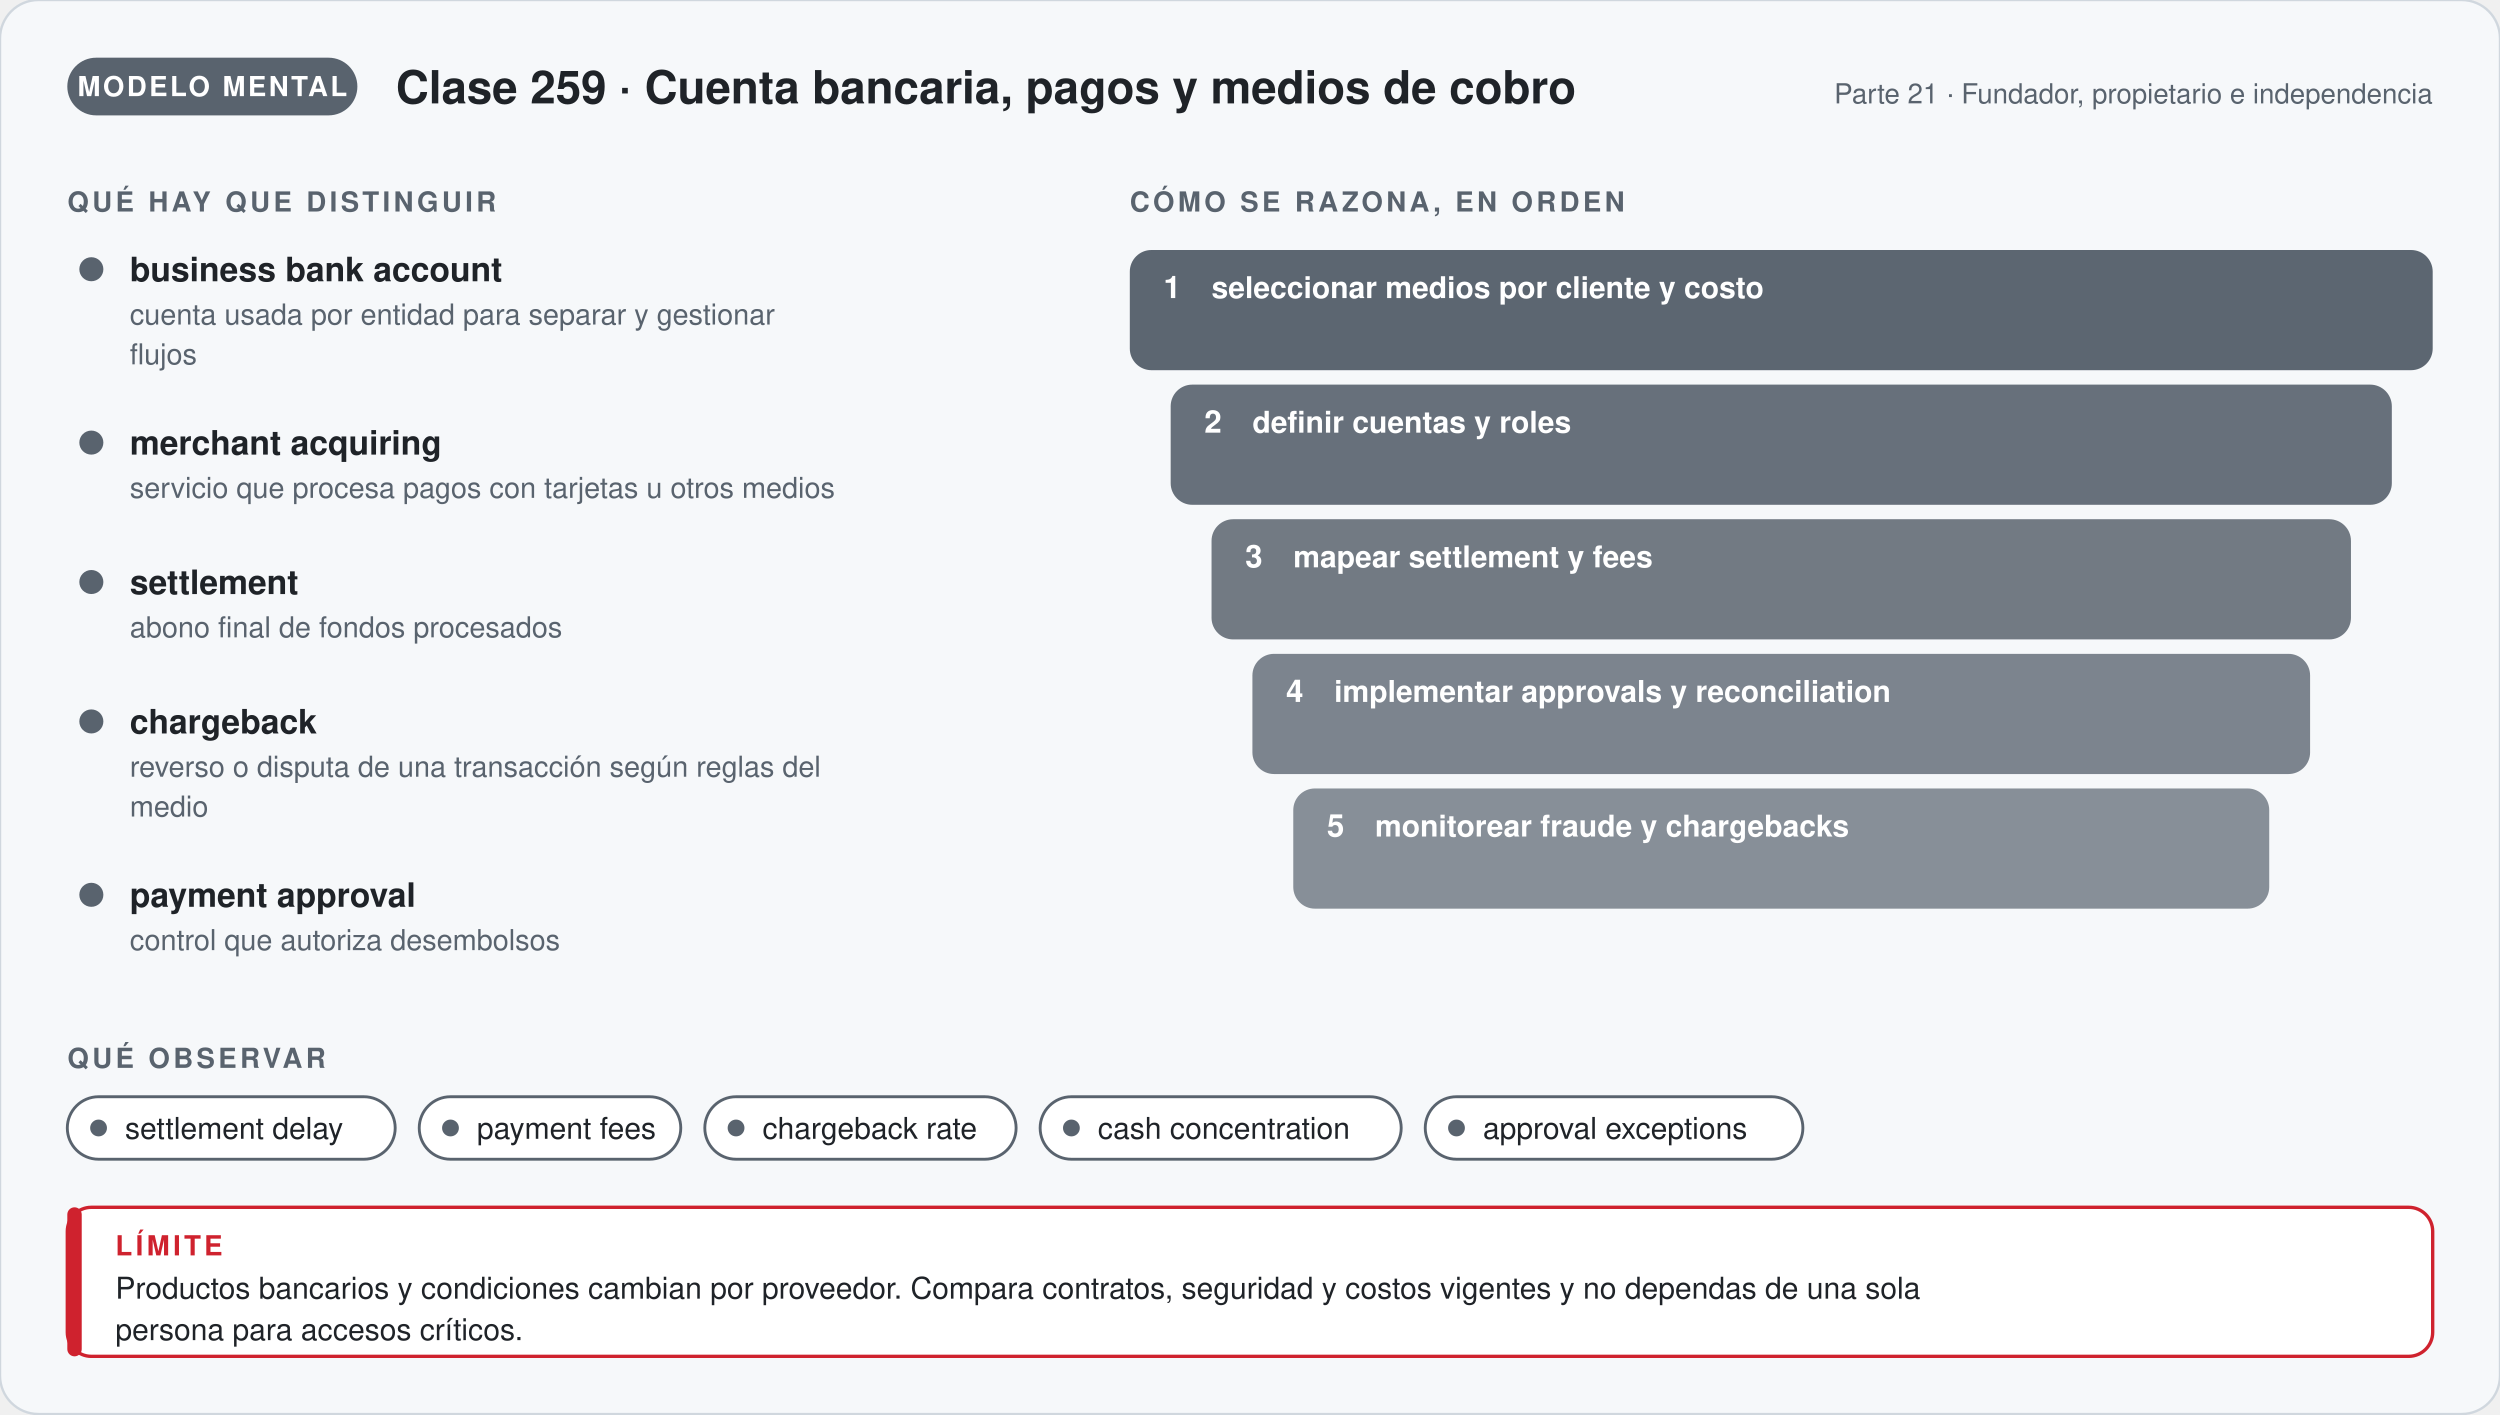
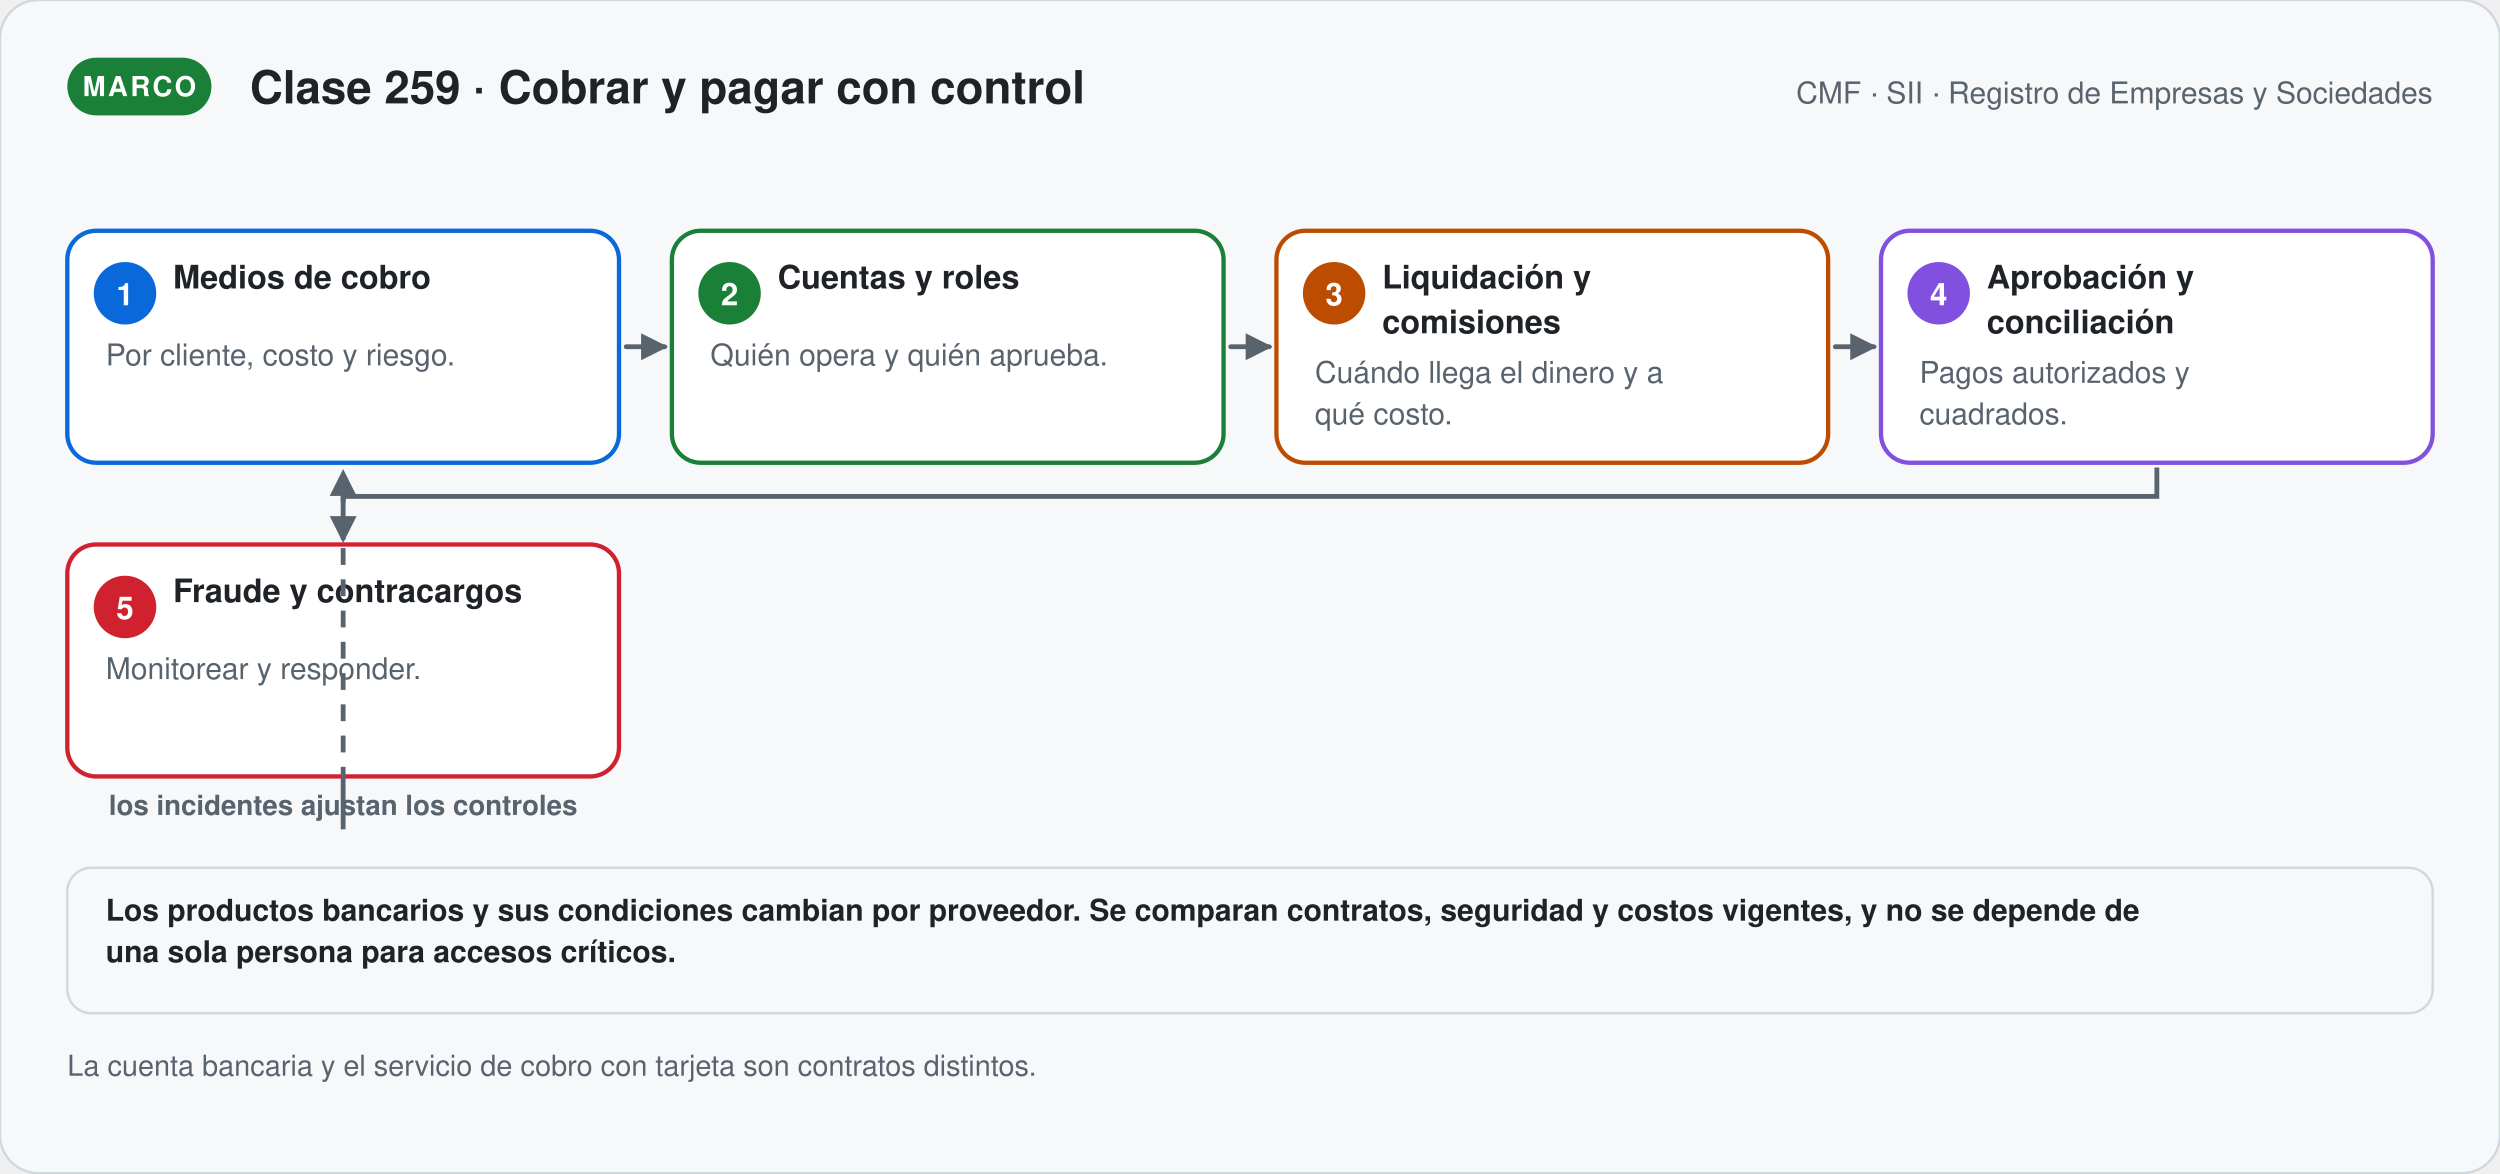
- <svg xmlns="http://www.w3.org/2000/svg" viewBox="0 0 1040 588.24" width="1040" role="img" aria-labelledby="t-g259 d-g259" font-family="'Segoe UI', 'Helvetica Neue', Helvetica, Arial, sans-serif">
+ <svg xmlns="http://www.w3.org/2000/svg" viewBox="0 0 1040 488.06" width="1040" role="img" aria-labelledby="t-s259 d-s259" font-family="'Segoe UI', 'Helvetica Neue', Helvetica, Arial, sans-serif">
  <defs>
-     <marker id="p-g259" viewBox="0 0 10 10" refX="8" refY="5" markerWidth="7" markerHeight="7" orient="auto">
+     <marker id="p-s259" viewBox="0 0 10 10" refX="8" refY="5" markerWidth="7" markerHeight="7" orient="auto">
      <path d="M1,1 L9,5 L1,9 Z" fill="#59636e" />
    </marker>
  </defs>
-   <rect width="1040" height="588.24" rx="16" fill="#f6f8fa" stroke="#d0d7de" />
-   <rect x="28" y="24" width="120.67" height="24" rx="12" fill="#59636e" />
-   <text x="88.335" y="40" font-size="11.5" font-weight="700" fill="#ffffff" text-anchor="middle" letter-spacing="1">MODELO MENTAL</text>
-   <text x="164.67" y="43" font-size="19" font-weight="700" fill="#1f2328" text-anchor="start">Clase 259 · Cuenta bancaria, pagos y medios de cobro</text>
-   <text x="1012" y="43" font-size="11.5" font-weight="400" fill="#59636e" text-anchor="end">Parte 21 · Fundador, propietario e independencia</text>
-   <text x="28" y="88" font-size="11.5" font-weight="700" fill="#59636e" text-anchor="start" letter-spacing="1.4">QUÉ HAY QUE DISTINGUIR</text>
-   <circle cx="38" cy="112" r="5" fill="#59636e" />
-   <text x="54" y="117" font-size="14" font-weight="700" fill="#1f2328" text-anchor="start">business bank account</text>
-   <text x="54" y="135" font-size="12" font-weight="400" fill="#59636e" text-anchor="start">cuenta usada por entidad para separar y gestionar</text>
-   <text x="54" y="151.56" font-size="12" font-weight="400" fill="#59636e" text-anchor="start">flujos</text>
-   <circle cx="38" cy="184.12" r="5" fill="#59636e" />
-   <text x="54" y="189.12" font-size="14" font-weight="700" fill="#1f2328" text-anchor="start">merchant acquiring</text>
-   <text x="54" y="207.12" font-size="12" font-weight="400" fill="#59636e" text-anchor="start">servicio que procesa pagos con tarjetas u otros medios</text>
-   <circle cx="38" cy="242.12" r="5" fill="#59636e" />
-   <text x="54" y="247.12" font-size="14" font-weight="700" fill="#1f2328" text-anchor="start">settlement</text>
-   <text x="54" y="265.12" font-size="12" font-weight="400" fill="#59636e" text-anchor="start">abono final de fondos procesados</text>
-   <circle cx="38" cy="300.12" r="5" fill="#59636e" />
-   <text x="54" y="305.12" font-size="14" font-weight="700" fill="#1f2328" text-anchor="start">chargeback</text>
-   <text x="54" y="323.12" font-size="12" font-weight="400" fill="#59636e" text-anchor="start">reverso o disputa de una transacción según reglas del</text>
-   <text x="54" y="339.68" font-size="12" font-weight="400" fill="#59636e" text-anchor="start">medio</text>
-   <circle cx="38" cy="372.24" r="5" fill="#59636e" />
-   <text x="54" y="377.24" font-size="14" font-weight="700" fill="#1f2328" text-anchor="start">payment approval</text>
-   <text x="54" y="395.24" font-size="12" font-weight="400" fill="#59636e" text-anchor="start">control que autoriza desembolsos</text>
-   <text x="470" y="88" font-size="11.5" font-weight="700" fill="#59636e" text-anchor="start" letter-spacing="1.4">CÓMO SE RAZONA, EN ORDEN</text>
-   <rect x="470" y="104" width="542" height="50" rx="9" fill="#59636e" stroke="#59636e" stroke-width="0" fill-opacity="0.98" />
-   <text x="484" y="124" font-size="13" font-weight="800" fill="#ffffff" text-anchor="start">1</text>
-   <text x="504" y="124" font-size="12.5" font-weight="600" fill="#ffffff" text-anchor="start">seleccionar medios por cliente y costo</text>
-   <rect x="487" y="160" width="508" height="50" rx="9" fill="#59636e" stroke="#59636e" stroke-width="0" fill-opacity="0.91" />
-   <text x="501" y="180" font-size="13" font-weight="800" fill="#ffffff" text-anchor="start">2</text>
-   <text x="521" y="180" font-size="12.5" font-weight="600" fill="#ffffff" text-anchor="start">definir cuentas y roles</text>
-   <rect x="504" y="216" width="474" height="50" rx="9" fill="#59636e" stroke="#59636e" stroke-width="0" fill-opacity="0.84" />
-   <text x="518" y="236" font-size="13" font-weight="800" fill="#ffffff" text-anchor="start">3</text>
-   <text x="538" y="236" font-size="12.5" font-weight="600" fill="#ffffff" text-anchor="start">mapear settlement y fees</text>
-   <rect x="521" y="272" width="440" height="50" rx="9" fill="#59636e" stroke="#59636e" stroke-width="0" fill-opacity="0.77" />
-   <text x="535" y="292" font-size="13" font-weight="800" fill="#ffffff" text-anchor="start">4</text>
-   <text x="555" y="292" font-size="12.5" font-weight="600" fill="#ffffff" text-anchor="start">implementar approvals y reconciliation</text>
-   <rect x="538" y="328" width="406" height="50" rx="9" fill="#59636e" stroke="#59636e" stroke-width="0" fill-opacity="0.7" />
-   <text x="552" y="348" font-size="13" font-weight="800" fill="#ffffff" text-anchor="start">5</text>
-   <text x="572" y="348" font-size="12.5" font-weight="600" fill="#ffffff" text-anchor="start">monitorear fraude y chargebacks</text>
-   <text x="28" y="444.24" font-size="11.5" font-weight="700" fill="#59636e" text-anchor="start" letter-spacing="1.4">QUÉ OBSERVAR</text>
-   <rect x="28" y="456.24" width="136.4" height="26" rx="13" fill="#ffffff" stroke="#59636e" stroke-width="1.2" />
-   <circle cx="41" cy="469.24" r="3.5" fill="#59636e" />
-   <text x="52" y="473.74" font-size="12.5" font-weight="400" fill="#1f2328" text-anchor="start">settlement delay</text>
-   <rect x="174.4" y="456.24" width="108.8" height="26" rx="13" fill="#ffffff" stroke="#59636e" stroke-width="1.2" />
-   <circle cx="187.4" cy="469.24" r="3.5" fill="#59636e" />
-   <text x="198.4" y="473.74" font-size="12.5" font-weight="400" fill="#1f2328" text-anchor="start">payment fees</text>
-   <rect x="293.2" y="456.24" width="129.5" height="26" rx="13" fill="#ffffff" stroke="#59636e" stroke-width="1.2" />
-   <circle cx="306.2" cy="469.24" r="3.5" fill="#59636e" />
-   <text x="317.2" y="473.74" font-size="12.5" font-weight="400" fill="#1f2328" text-anchor="start">chargeback rate</text>
-   <rect x="432.7" y="456.24" width="150.2" height="26" rx="13" fill="#ffffff" stroke="#59636e" stroke-width="1.2" />
-   <circle cx="445.7" cy="469.24" r="3.5" fill="#59636e" />
-   <text x="456.7" y="473.74" font-size="12.5" font-weight="400" fill="#1f2328" text-anchor="start">cash concentration</text>
-   <rect x="592.9" y="456.24" width="157.1" height="26" rx="13" fill="#ffffff" stroke="#59636e" stroke-width="1.2" />
-   <circle cx="605.9" cy="469.24" r="3.5" fill="#59636e" />
-   <text x="616.9" y="473.74" font-size="12.5" font-weight="400" fill="#1f2328" text-anchor="start">approval exceptions</text>
-   <rect x="28" y="502.24" width="984" height="62" rx="10" fill="#ffffff" stroke="#cf222e" stroke-width="1.4" />
-   <rect x="28" y="502.24" width="6" height="62" rx="3" fill="#cf222e" />
-   <text x="48" y="522.24" font-size="11.5" font-weight="700" fill="#cf222e" text-anchor="start" letter-spacing="1.4">LÍMITE</text>
-   <text x="48" y="540.24" font-size="12.5" font-weight="400" fill="#1f2328" text-anchor="start">Productos bancarios y condiciones cambian por proveedor. Compara contratos, seguridad y costos vigentes y no dependas de una sola</text>
-   <text x="48" y="557.49" font-size="12.5" font-weight="400" fill="#1f2328" text-anchor="start">persona para accesos críticos.</text>
+   <rect width="1040" height="488.06" rx="16" fill="#f6f8fa" stroke="#d0d7de" />
+   <rect x="28" y="24" width="59.95" height="24" rx="12" fill="#1a7f37" />
+   <text x="57.975" y="40" font-size="11.5" font-weight="700" fill="#ffffff" text-anchor="middle" letter-spacing="1">MARCO</text>
+   <text x="103.95" y="43" font-size="19" font-weight="700" fill="#1f2328" text-anchor="start">Clase 259 · Cobrar y pagar con control</text>
+   <text x="1012" y="43" font-size="12.5" font-weight="400" fill="#59636e" text-anchor="end">CMF · SII · Registro de Empresas y Sociedades</text>
+   <rect x="28" y="96" width="229.5" height="96.5" rx="12" fill="#ffffff" stroke="#0969da" stroke-width="1.8" />
+   <circle cx="52.0" cy="122.0" r="13" fill="#0969da" />
+   <text x="52" y="127" font-size="13" font-weight="700" fill="#ffffff" text-anchor="middle">1</text>
+   <text x="72" y="120" font-size="13.5" font-weight="700" fill="#1f2328" text-anchor="start">Medios de cobro</text>
+   <text x="44" y="152" font-size="12.5" font-weight="400" fill="#59636e" text-anchor="start">Por cliente, costo y riesgo.</text>
+   <path d="M260.5,144.25 L276.5,144.25" stroke="#59636e" stroke-width="2" fill="none" stroke-linecap="round" marker-end="url(#p-s259)" />
+   <rect x="279.5" y="96" width="229.5" height="96.5" rx="12" fill="#ffffff" stroke="#1a7f37" stroke-width="1.8" />
+   <circle cx="303.5" cy="122.0" r="13" fill="#1a7f37" />
+   <text x="303.5" y="127" font-size="13" font-weight="700" fill="#ffffff" text-anchor="middle">2</text>
+   <text x="323.5" y="120" font-size="13.5" font-weight="700" fill="#1f2328" text-anchor="start">Cuentas y roles</text>
+   <text x="295.5" y="152" font-size="12.5" font-weight="400" fill="#59636e" text-anchor="start">Quién opera y quién aprueba.</text>
+   <path d="M512,144.25 L528,144.25" stroke="#59636e" stroke-width="2" fill="none" stroke-linecap="round" marker-end="url(#p-s259)" />
+   <rect x="531" y="96" width="229.5" height="96.5" rx="12" fill="#ffffff" stroke="#bc4c00" stroke-width="1.8" />
+   <circle cx="555.0" cy="122.0" r="13" fill="#bc4c00" />
+   <text x="555" y="127" font-size="13" font-weight="700" fill="#ffffff" text-anchor="middle">3</text>
+   <text x="575" y="120" font-size="13.5" font-weight="700" fill="#1f2328" text-anchor="start">Liquidación y</text>
+   <text x="575" y="138.63" font-size="13.5" font-weight="700" fill="#1f2328" text-anchor="start">comisiones</text>
+   <text x="547" y="159.26" font-size="12.5" font-weight="400" fill="#59636e" text-anchor="start">Cuándo llega el dinero y a</text>
+   <text x="547" y="176.51" font-size="12.5" font-weight="400" fill="#59636e" text-anchor="start">qué costo.</text>
+   <path d="M763.5,144.25 L779.5,144.25" stroke="#59636e" stroke-width="2" fill="none" stroke-linecap="round" marker-end="url(#p-s259)" />
+   <rect x="782.5" y="96" width="229.5" height="96.5" rx="12" fill="#ffffff" stroke="#8250df" stroke-width="1.8" />
+   <circle cx="806.5" cy="122.0" r="13" fill="#8250df" />
+   <text x="806.5" y="127" font-size="13" font-weight="700" fill="#ffffff" text-anchor="middle">4</text>
+   <text x="826.5" y="120" font-size="13.5" font-weight="700" fill="#1f2328" text-anchor="start">Aprobación y</text>
+   <text x="826.5" y="138.63" font-size="13.5" font-weight="700" fill="#1f2328" text-anchor="start">conciliación</text>
+   <text x="798.5" y="159.26" font-size="12.5" font-weight="400" fill="#59636e" text-anchor="start">Pagos autorizados y</text>
+   <text x="798.5" y="176.51" font-size="12.5" font-weight="400" fill="#59636e" text-anchor="start">cuadrados.</text>
+   <path d="M897.25,194.5 V206.5 H142.75 V224.5" stroke="#59636e" stroke-width="2" fill="none" marker-end="url(#p-s259)" />
+   <rect x="28" y="226.5" width="229.5" height="96.5" rx="12" fill="#ffffff" stroke="#cf222e" stroke-width="1.8" />
+   <circle cx="52.0" cy="252.5" r="13" fill="#cf222e" />
+   <text x="52" y="257.5" font-size="13" font-weight="700" fill="#ffffff" text-anchor="middle">5</text>
+   <text x="72" y="250.5" font-size="13.5" font-weight="700" fill="#1f2328" text-anchor="start">Fraude y contracargos</text>
+   <text x="44" y="282.5" font-size="12.5" font-weight="400" fill="#59636e" text-anchor="start">Monitorear y responder.</text>
+   <path d="M142.75,325.0 V345.0 H142.75 V196.5" stroke="#59636e" stroke-width="2" fill="none" stroke-dasharray="7 6" marker-end="url(#p-s259)" />
+   <text x="142.75" y="339" font-size="11.5" font-weight="600" fill="#59636e" text-anchor="middle">los incidentes ajustan los controles</text>
+   <rect x="28" y="361" width="984" height="60.5" rx="10" fill="#f6f8fa" stroke="#d0d7de" stroke-width="1" />
+   <text x="44" y="383" font-size="12.5" font-weight="600" fill="#1f2328" text-anchor="start">Los productos bancarios y sus condiciones cambian por proveedor. Se comparan contratos, seguridad y costos vigentes, y no se depende de</text>
+   <text x="44" y="400.25" font-size="12.5" font-weight="600" fill="#1f2328" text-anchor="start">una sola persona para accesos críticos.</text>
+   <text x="28" y="447.5" font-size="12" font-weight="400" fill="#59636e" text-anchor="start">La cuenta bancaria y el servicio de cobro con tarjeta son contratos distintos.</text>
</svg>
